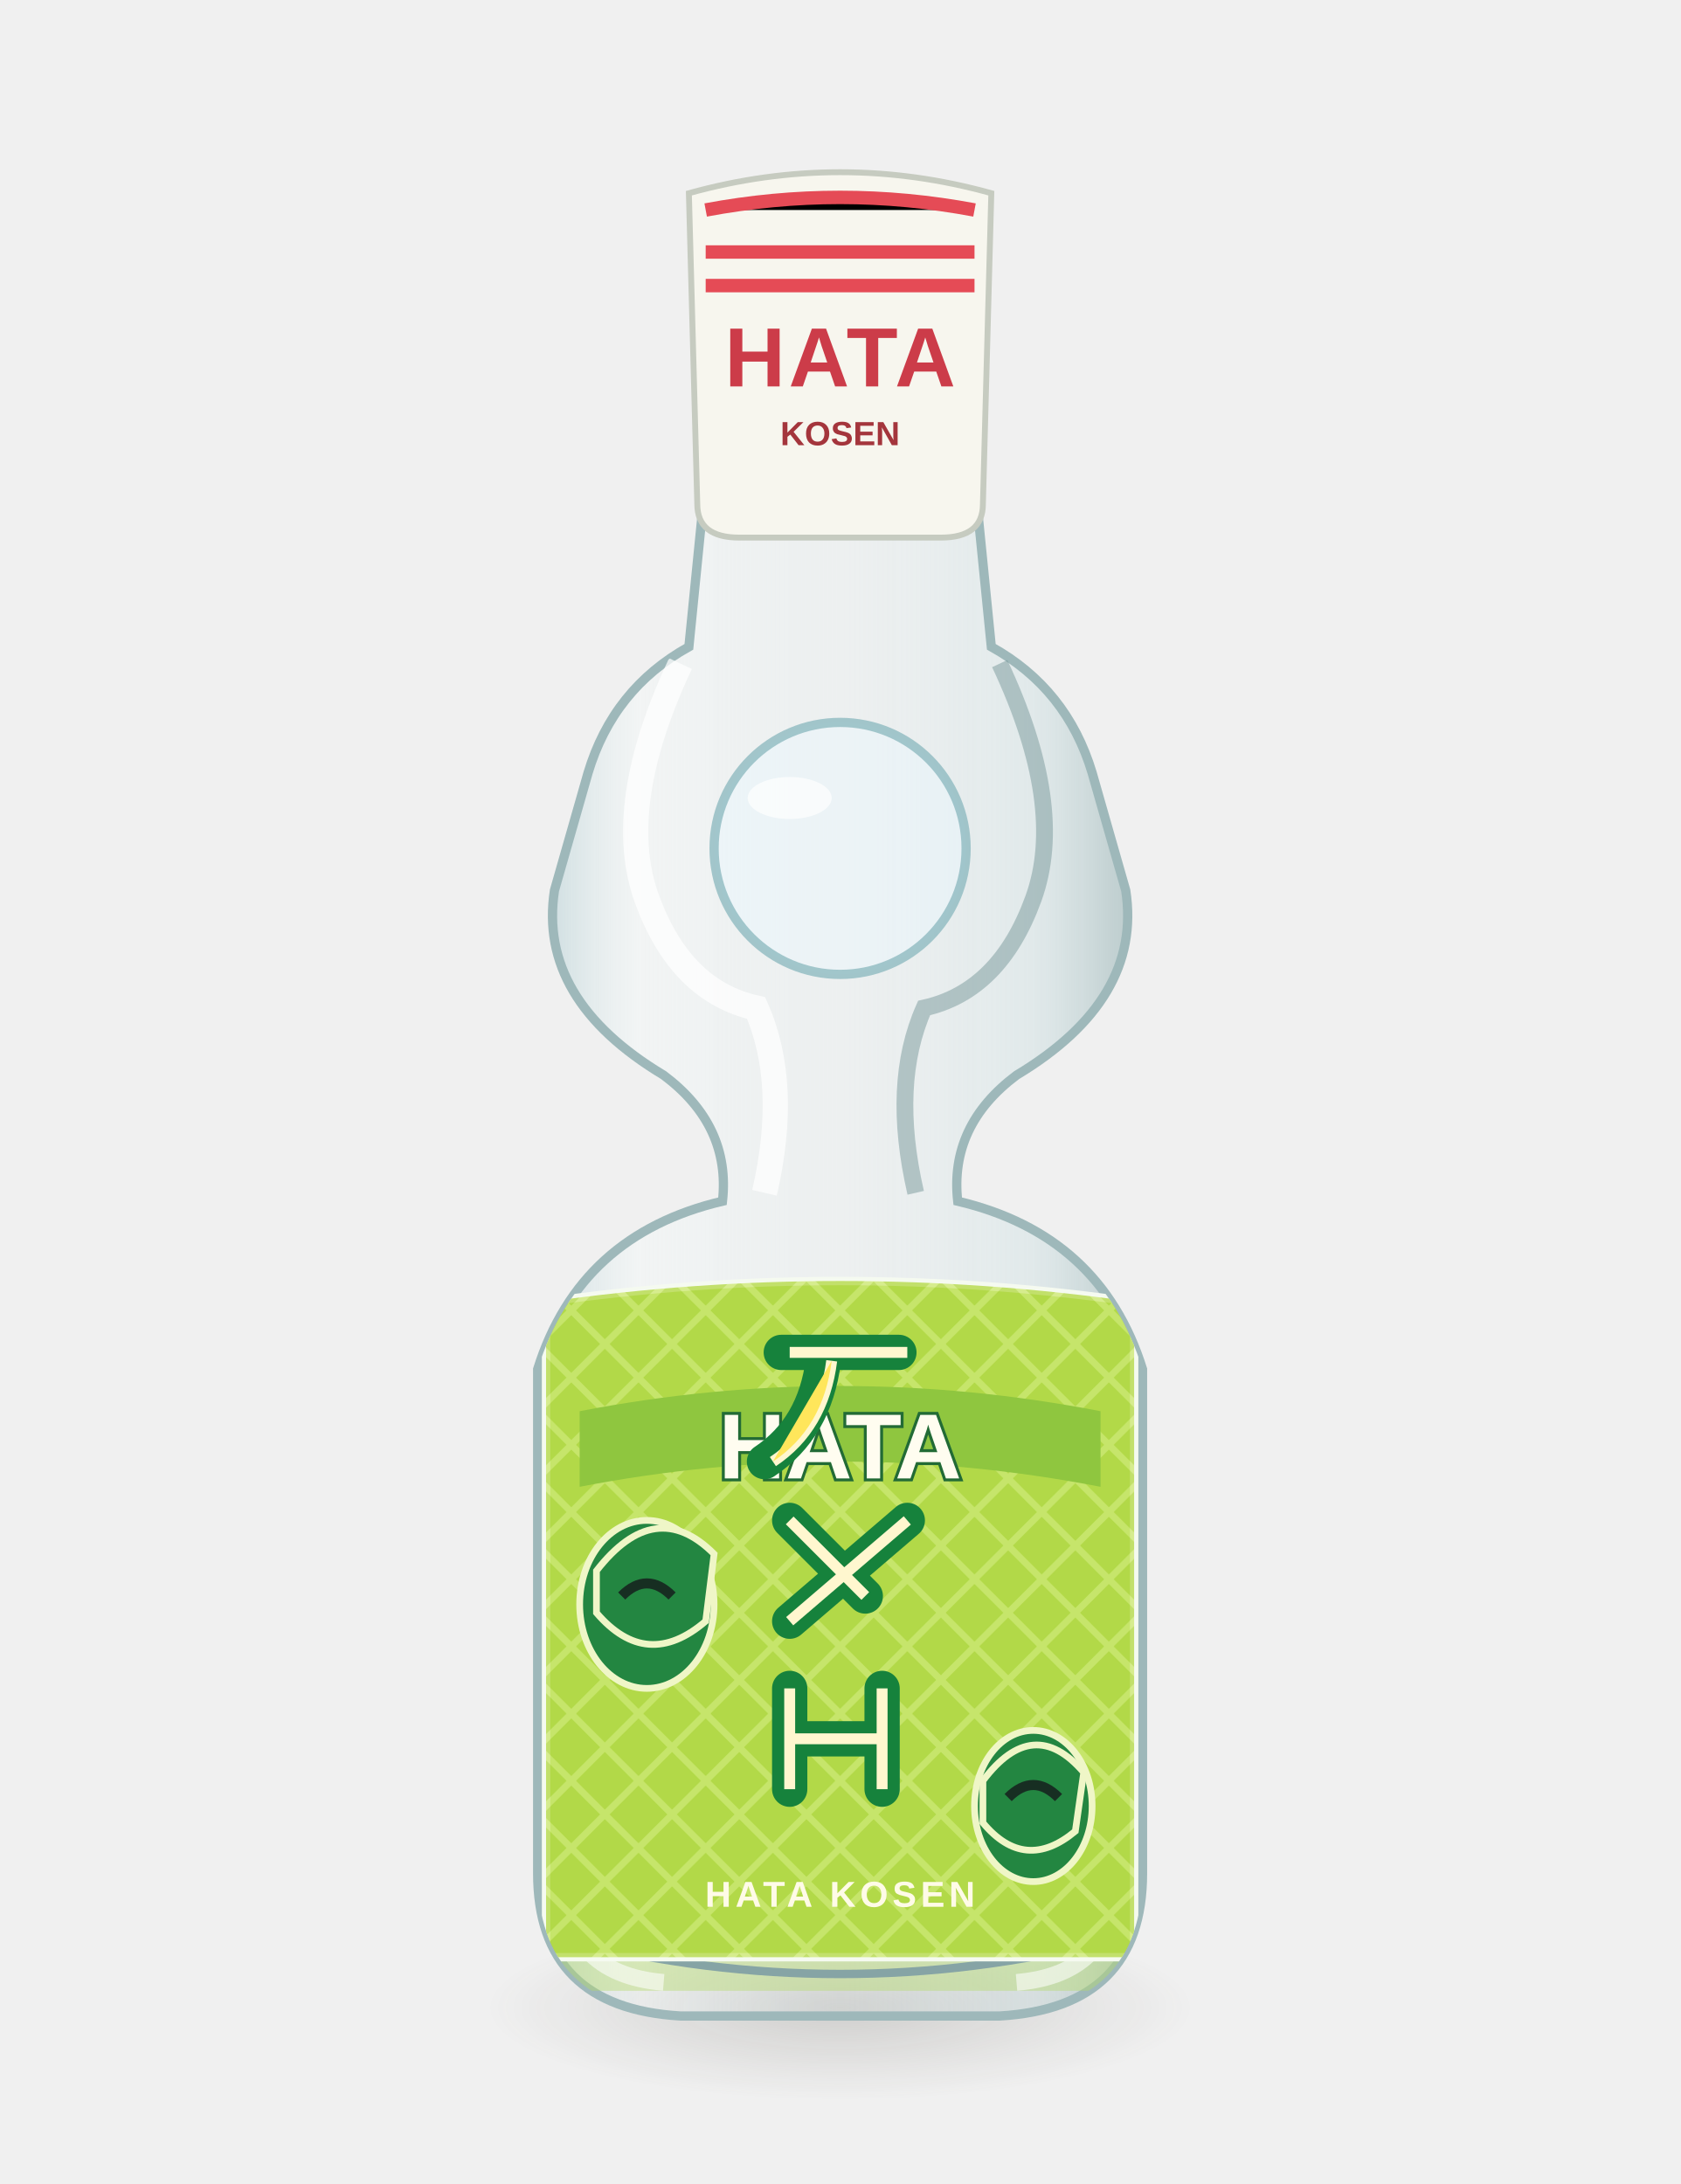
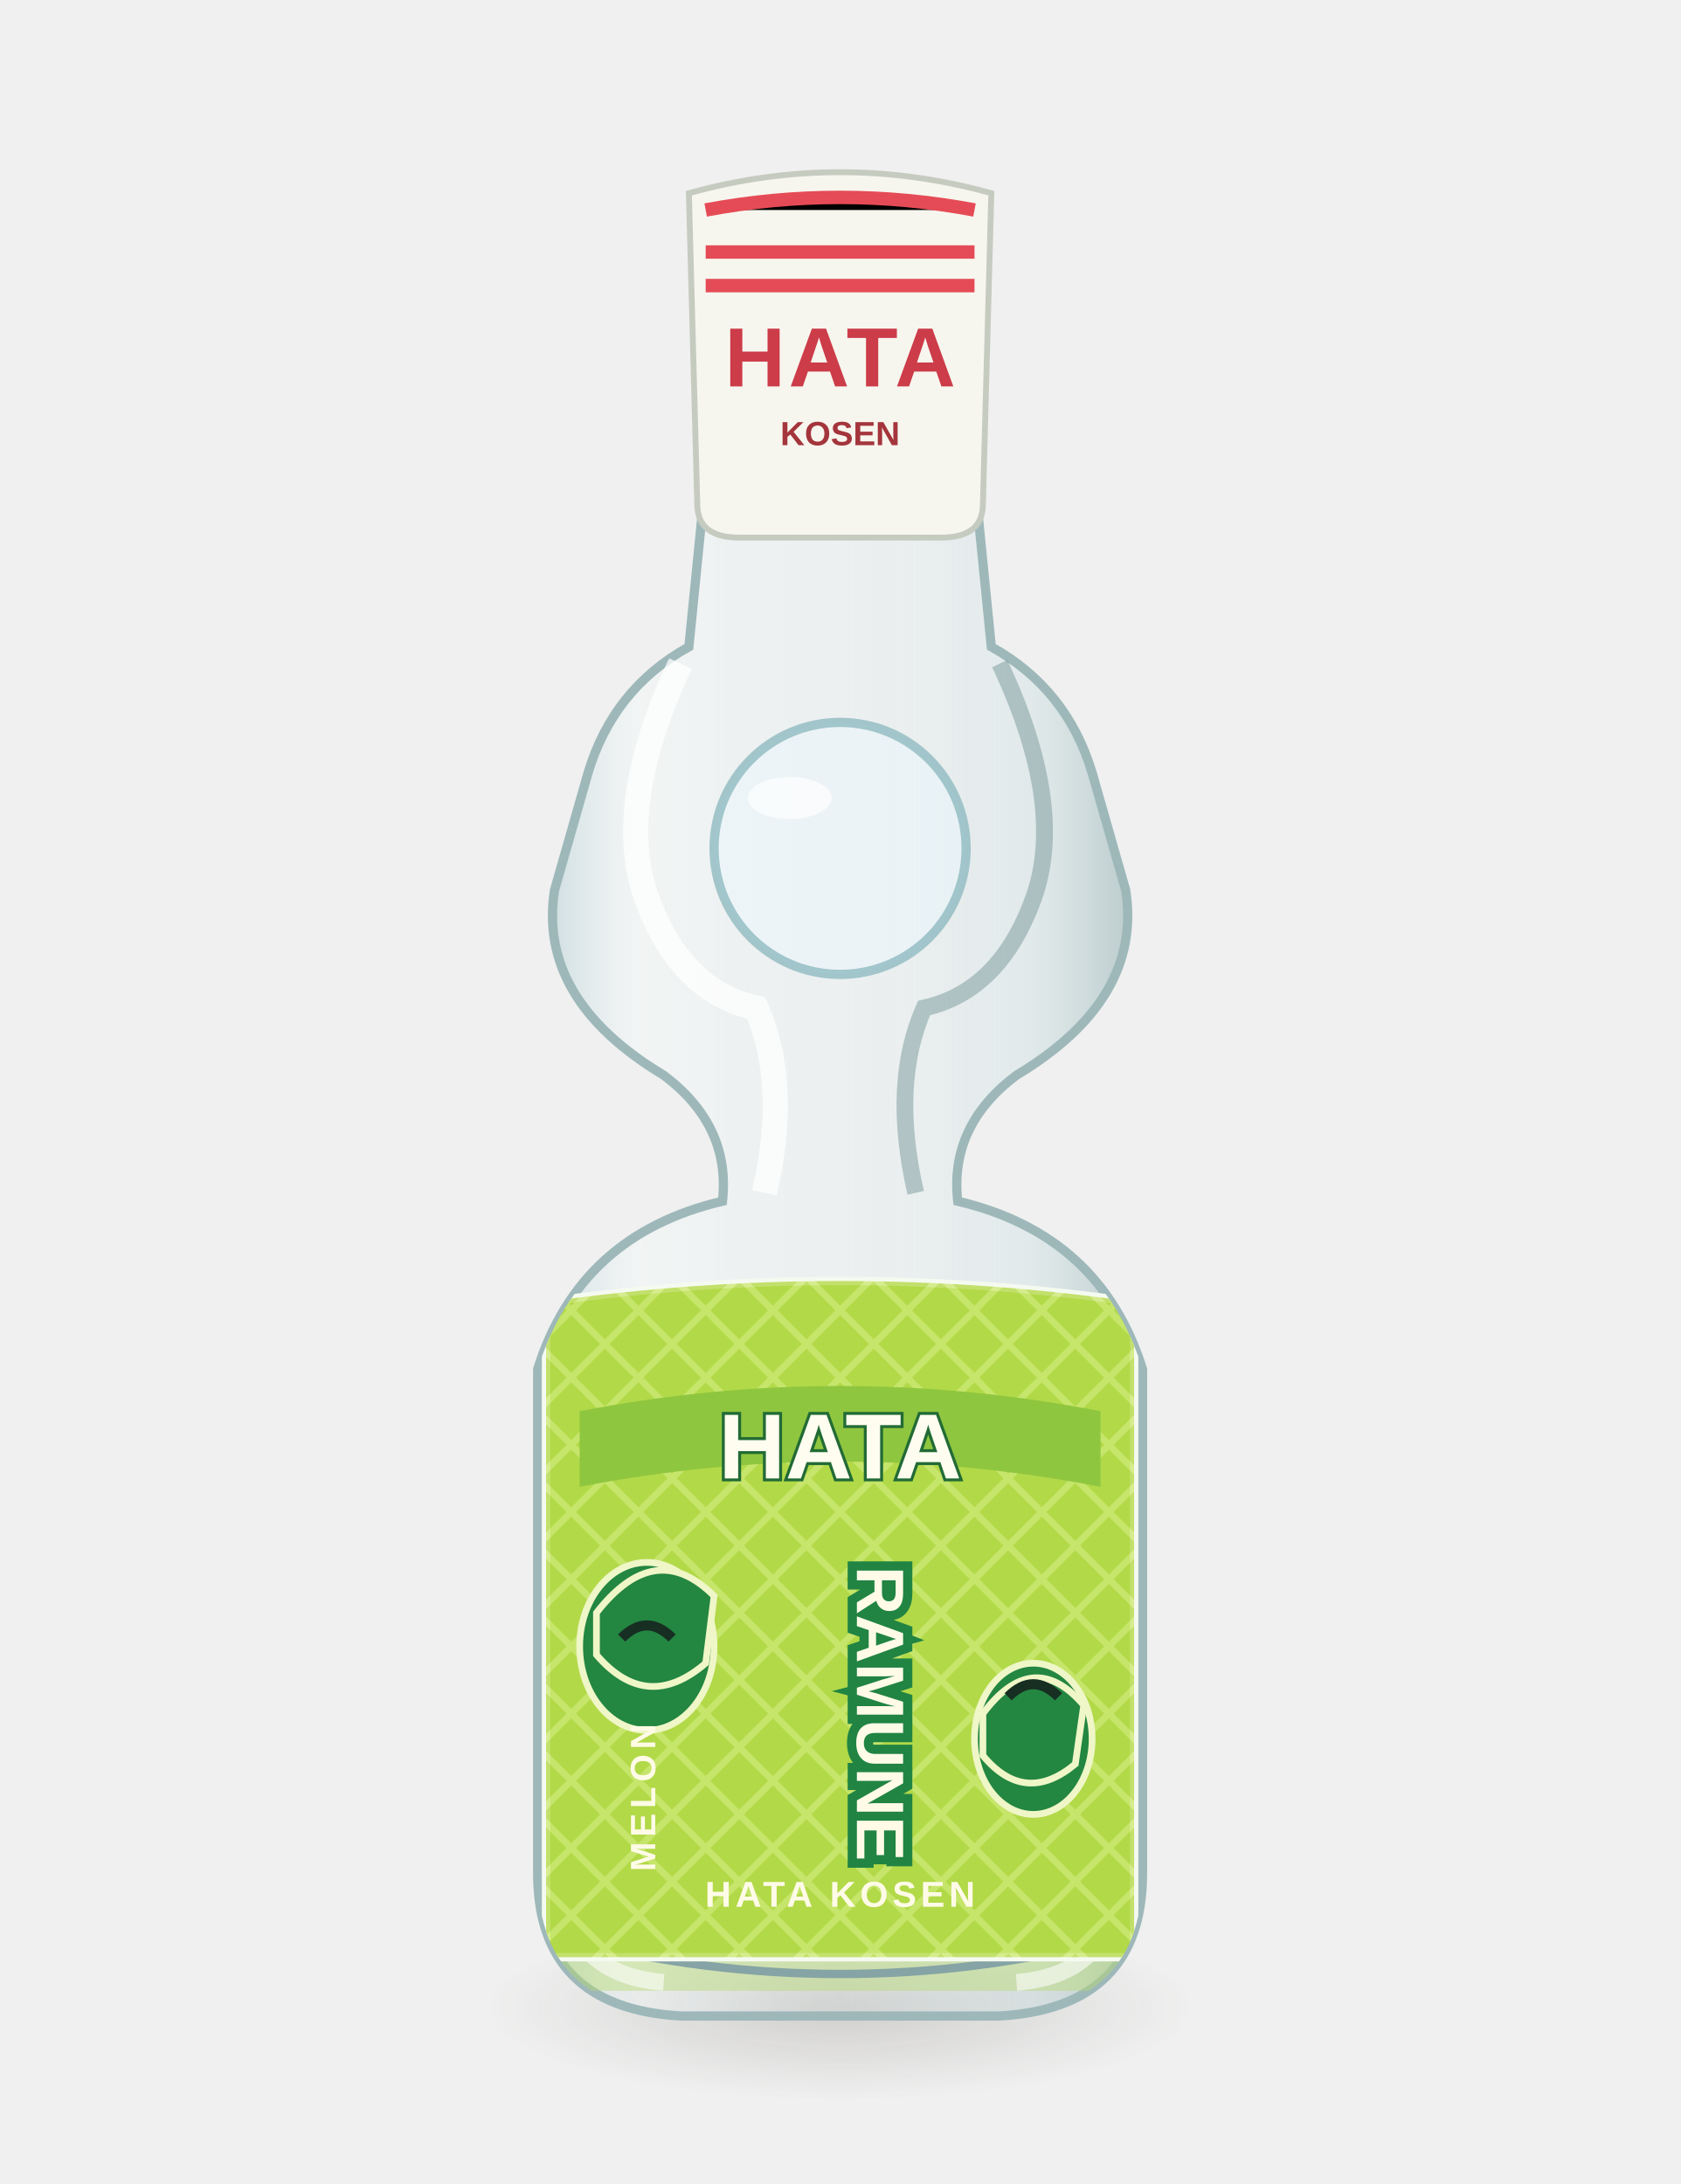
<svg xmlns="http://www.w3.org/2000/svg" viewBox="0 0 200 260" role="img" aria-labelledby="bev-ramune-melon-title">
  <defs>
    <linearGradient id="bev-ramune-melon-metal">
      <stop stop-color="#aeb4b3" />
      <stop offset=".2" stop-color="#f8f8f1" />
      <stop offset=".48" stop-color="#d3d8d5" />
      <stop offset=".8" stop-color="#9ba5a1" />
      <stop offset="1" stop-color="#dce2dd" />
    </linearGradient>
    <linearGradient id="bev-ramune-melon-glass">
      <stop stop-color="#fff" stop-opacity=".65" />
      <stop offset=".18" stop-color="#fff" stop-opacity=".12" />
      <stop offset=".65" stop-color="#fff" stop-opacity=".02" />
      <stop offset="1" stop-color="#75867c" stop-opacity=".35" />
    </linearGradient>
    <linearGradient id="bev-ramune-melon-shade">
      <stop stop-color="#000" stop-opacity=".12" />
      <stop offset=".2" stop-color="#fff" stop-opacity=".16" />
      <stop offset=".55" stop-color="#fff" stop-opacity="0" />
      <stop offset=".86" stop-color="#000" stop-opacity=".14" />
      <stop offset="1" stop-color="#fff" stop-opacity=".09" />
    </linearGradient>
    <radialGradient id="bev-ramune-melon-shadow">
      <stop stop-color="#3c372d" stop-opacity=".18" />
      <stop offset="1" stop-color="#3c372d" stop-opacity="0" />
    </radialGradient>
    <linearGradient id="bev-ramune-melon-glassbody">
      <stop stop-color="#aecbd0" stop-opacity=".6" />
      <stop offset=".17" stop-color="#f8ffff" stop-opacity=".3" />
      <stop offset=".5" stop-color="#d8eef0" stop-opacity=".12" />
      <stop offset=".82" stop-color="#bad8dc" stop-opacity=".28" />
      <stop offset="1" stop-color="#77999b" stop-opacity=".48" />
    </linearGradient>
    <clipPath id="bev-ramune-melon-bottleclip">
      <path d="M84 57h32l2 20q9 5 12 15l4 14q2 13-13 22-8 6-7 15 17 4 22 20v60q0 16-17 17H81q-17-1-17-17v-60q5-16 22-20 1-9-7-15-15-9-13-22l4-14q3-10 12-15Z" />
    </clipPath>
    <pattern id="bev-ramune-melon-bluecheck" width="7" height="7" patternUnits="userSpaceOnUse">
      <path d="M0 0h7v7H0Z" fill="#f4fbf6" />
      <path d="M0 0h3v3H0Zm3 3h4v4H3Z" fill="#69c4dc" />
    </pattern>
    <pattern id="bev-ramune-melon-greencheck" width="8" height="8" patternUnits="userSpaceOnUse">
      <path d="M0 0h8v8H0Z" fill="#b5d94a" />
      <path d="m0 0 8 8M8 0 0 8" stroke="#d7ef83" stroke-width=".8" opacity=".75" />
    </pattern>
  </defs>
  <ellipse cx="100" cy="239" rx="42" ry="11" fill="url(#bev-ramune-melon-shadow)" />
  <path d="M84 57h32l2 20q9 5 12 15l4 14q2 13-13 22-8 6-7 15 17 4 22 20v60q0 16-17 17H81q-17-1-17-17v-60q5-16 22-20 1-9-7-15-15-9-13-22l4-14q3-10 12-15Z" fill="url(#bev-ramune-melon-glassbody)" stroke="#9eb8ba" stroke-width="1.1" />
  <g clip-path="url(#bev-ramune-melon-bottleclip)">
    <path d="M66 156h68v81H66Z" fill="#b4db68" opacity=".42" />
    <path d="M81 79q-8 17-4 28t13 13q4 9 1 22" fill="none" stroke="#fff" stroke-opacity=".72" stroke-width="3" />
    <path d="M119 79q8 17 4 28t-13 13q-4 9-1 22" fill="none" stroke="#78999b" stroke-opacity=".5" stroke-width="2" />
    <circle cx="100" cy="101" r="15" fill="#eafaff" fill-opacity=".43" stroke="#8ebac0" stroke-opacity=".8" stroke-width="1.1" />
    <ellipse cx="94" cy="95" rx="5" ry="2.5" fill="#fff" opacity=".68" />
    <path d="M67 164v59q0 12 12 13M133 164v59q0 12-12 13" fill="none" stroke="#fff" stroke-opacity=".57" stroke-width="2" />
  </g>
  <path d="M82 23q18-5 36 0l-1 37q0 4-5 4H88q-5 0-5-4Z" fill="#f7f6ee" stroke="#c6cbc0" stroke-width=".7" />
  <path d="M84 25q16-3 32 0M84 30h32M84 34h32" stroke="#e54b56" stroke-width="1.6" />
  <text x="100" y="46" text-anchor="middle" font-family="Arial,sans-serif" font-size="10" fill="#cc3c49" font-weight="900" letter-spacing=".4">HATA</text>
  <text x="100" y="53" text-anchor="middle" font-family="Arial,sans-serif" font-size="4" fill="#a4353c" font-weight="bold">KOSEN</text>
  <path d="M68 231q32 8 64 0" fill="none" stroke="#86a4a5" stroke-width="1" />
  <g clip-path="url(#bev-ramune-melon-bottleclip)">
    <path d="M65 155q35-5 70 0v78H65Z" fill="#a7d83f" stroke="#f5faf0" stroke-width="1" />
    <path d="M65 155q35-5 70 0v78H65Z" fill="url(#bev-ramune-melon-greencheck)" opacity=".8" />
    <path d="M69 168q31-6 62 0v9q-31-6-62 0Z" fill="#8fc63f" />
    <text x="100" y="176" text-anchor="middle" font-family="Arial,sans-serif" font-size="11" fill="#fffdf0" font-weight="900" stroke="#226b35" stroke-width=".7" paint-order="stroke">HATA</text>
-     <g fill="none" stroke="#16823c" stroke-width="4.2" stroke-linecap="round" stroke-linejoin="round">
-       <path d="M93 161h14m-9 1q-1 8-7 12" />
-       <path d="M94 181l9 9m5-9-14 12" />
-       <path d="M94 201v12m0-6h11m0-6v12" />
+     <g fill="#238641" stroke="#eff6c7" stroke-width=".8">
+       <ellipse cx="77" cy="196" rx="8" ry="10" />
+       <path d="M71 192q7-9 14-2l-1 8q-7 6-13-1Z" />
+       <ellipse cx="123" cy="207" rx="7" ry="9" />
+       <path d="M117 204q6-8 12-1l-1 7q-6 5-11-1Z" />
    </g>
-     <g fill="#ffe65b" stroke="#fff7cf" stroke-width="1.3" paint-order="stroke">
-       <path d="M94 161h14m-9 1q-1 8-7 12" />
-       <path d="M94 181l9 9m5-9-14 12" />
-       <path d="M94 201v12m0-6h11m0-6v12" />
-     </g>
-     <g fill="#238641" stroke="#eff6c7" stroke-width=".8">
-       <ellipse cx="77" cy="191" rx="8" ry="10" />
-       <path d="M71 187q7-9 14-2l-1 8q-7 6-13-1Z" />
-       <ellipse cx="123" cy="215" rx="7" ry="9" />
-       <path d="M117 212q6-8 12-1l-1 7q-6 5-11-1Z" />
-     </g>
-     <path d="M74 190q3-3 6 0m40 24q3-3 6 0" stroke="#172e22" stroke-width="1.2" fill="none" />
+     <path d="M74 195q3-3 6 0m40 7q3-3 6 0" stroke="#172e22" stroke-width="1.2" fill="none" />
+     <text x="102" y="204" text-anchor="middle" font-family="Arial,sans-serif" font-size="8" fill="#fffbe7" font-weight="900" stroke="#218443" stroke-width="2.2" paint-order="stroke" textLength="53" lengthAdjust="spacingAndGlyphs" transform="rotate(90 102 204)">RAMUNE</text>
+     <text x="78" y="214" text-anchor="middle" font-family="Arial,sans-serif" font-size="4.2" fill="#fffbe7" font-weight="bold" letter-spacing=".6" transform="rotate(-90 78 214)">MELON</text>
    <text x="100" y="227" text-anchor="middle" font-family="Arial,sans-serif" font-size="4.3" fill="#fffbe7" font-weight="bold" letter-spacing=".5">HATA KOSEN</text>
  </g>
</svg>
